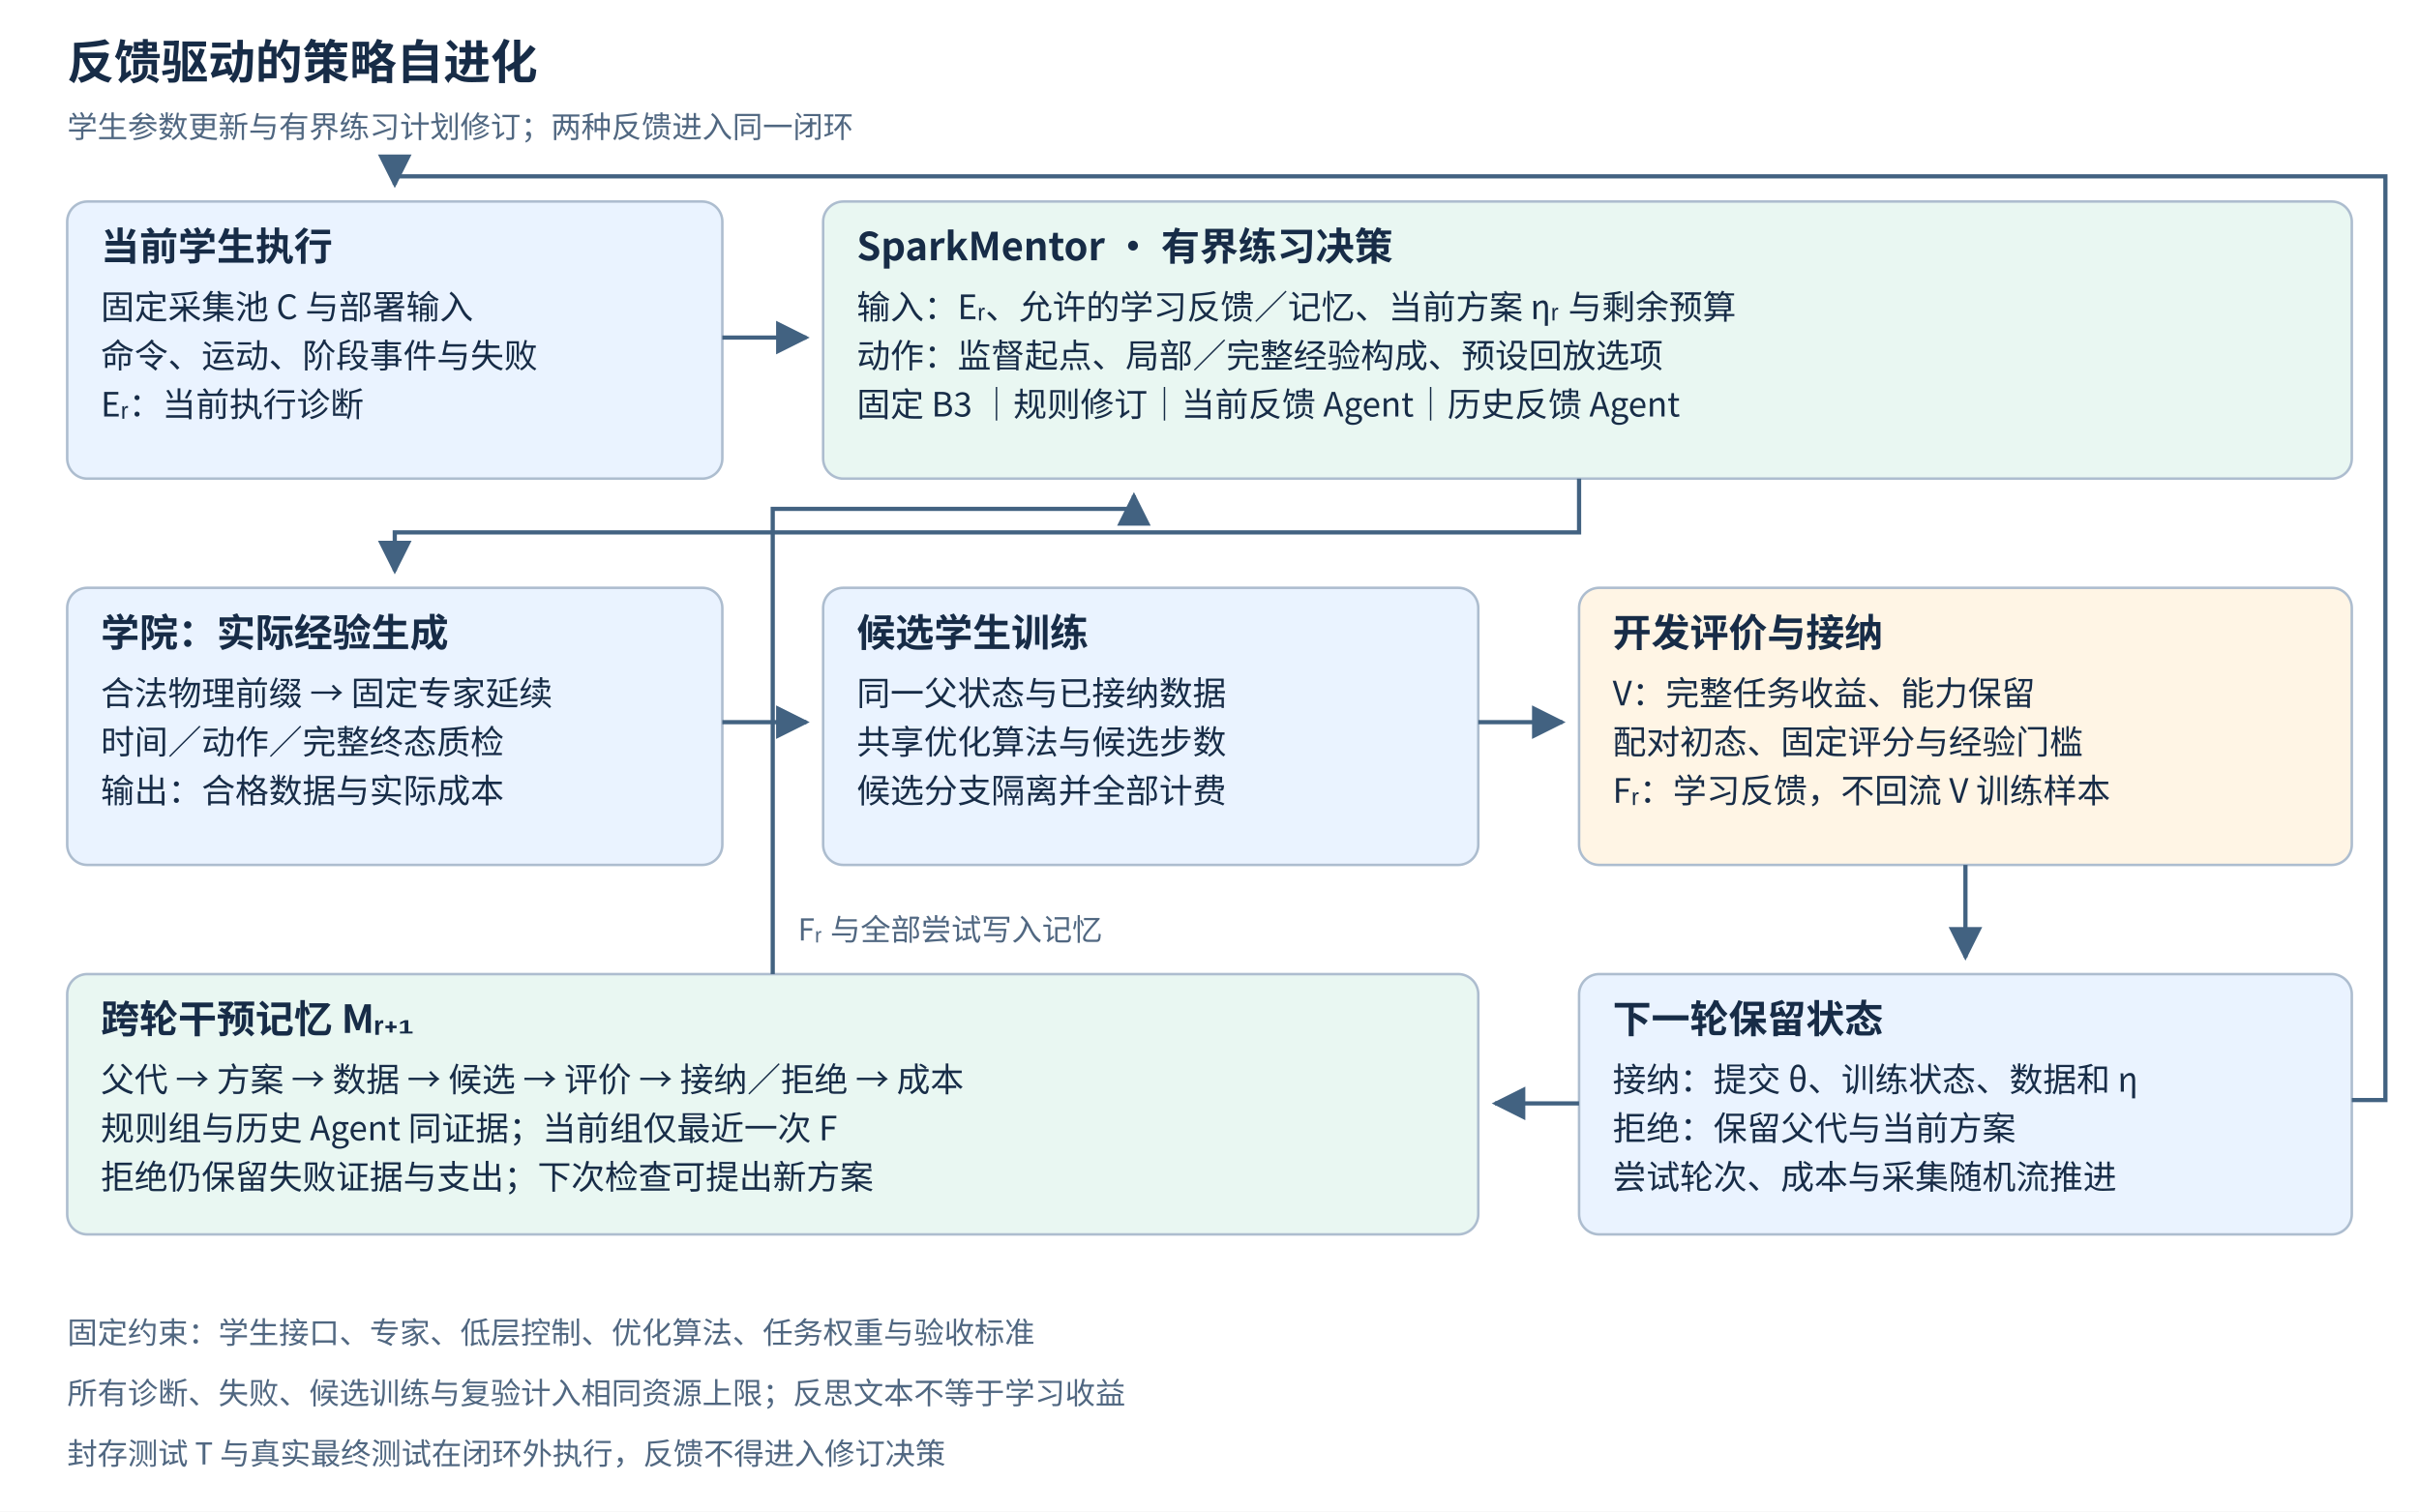
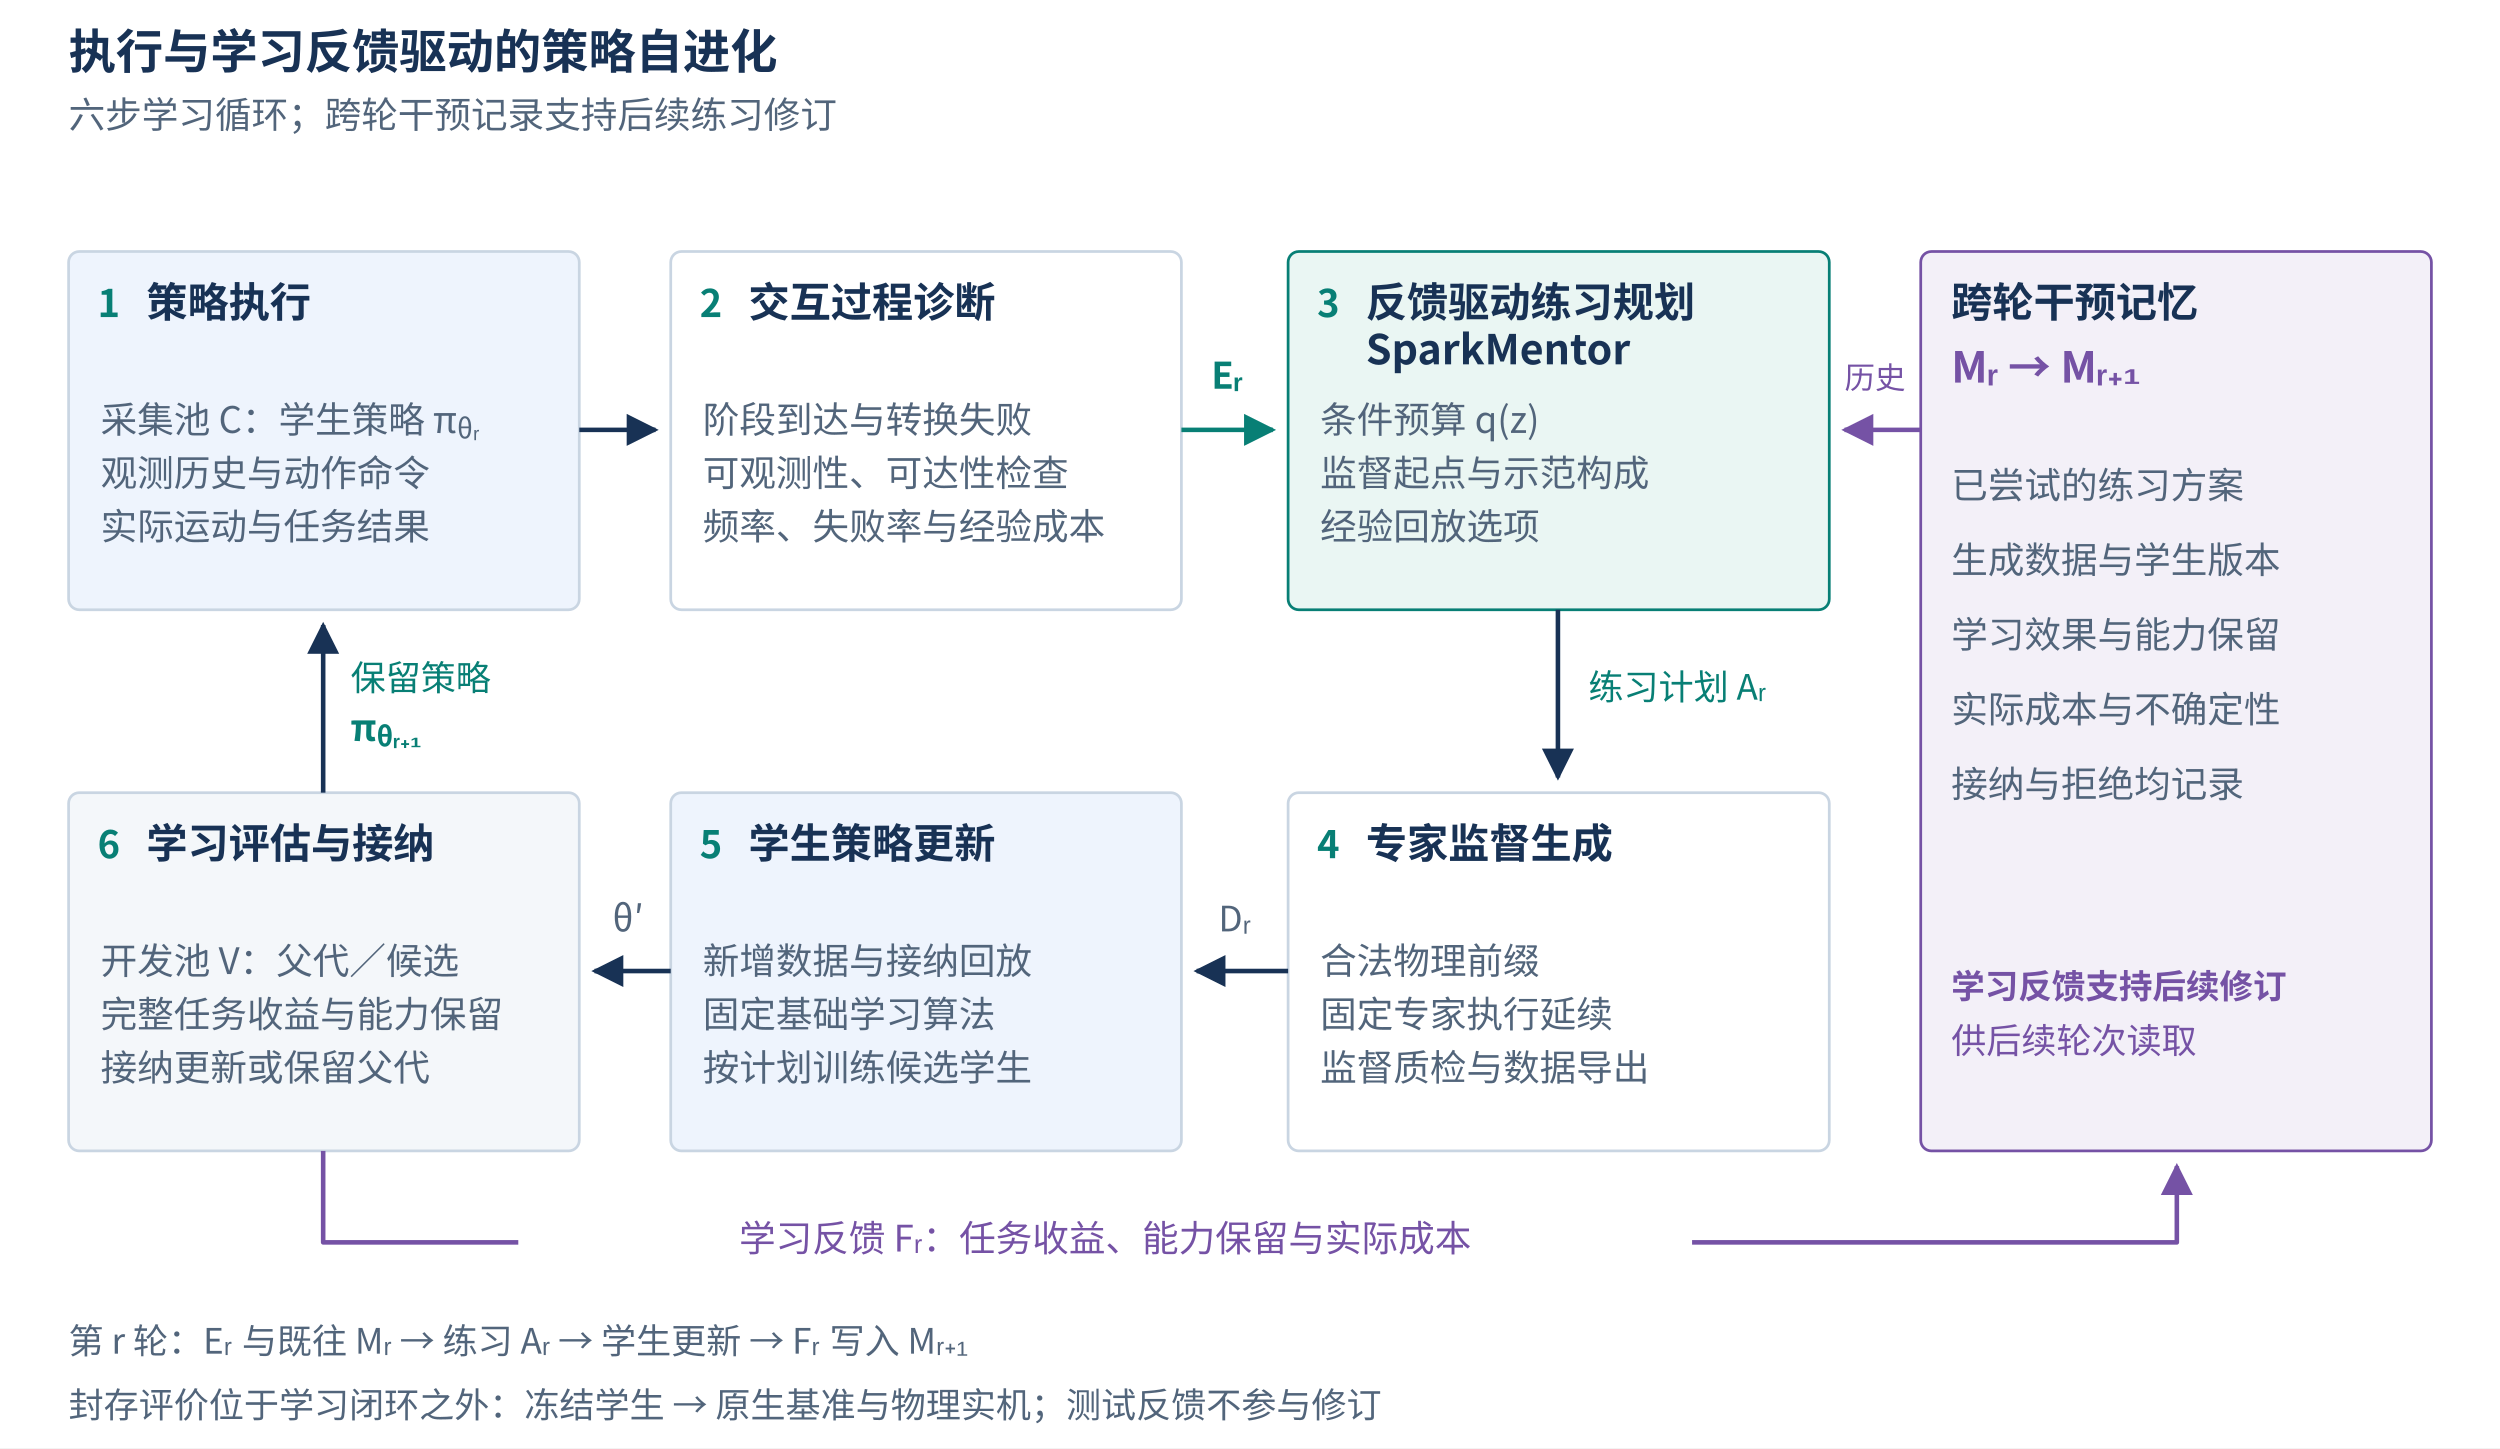
- <svg xmlns="http://www.w3.org/2000/svg" width="1440" height="900" viewBox="0 0 1440 900" role="img">
+ <svg xmlns="http://www.w3.org/2000/svg" width="1640" height="950" viewBox="0 0 1640 950" role="img" aria-labelledby="title desc">
  <defs>
-     <marker id="arrow" viewBox="0 0 10 10" refX="9" refY="5" markerWidth="8" markerHeight="8" orient="auto-start-reverse">
-       <path d="M0 0L10 5L0 10Z" fill="#426281" />
+     <marker id="arrow-main" viewBox="0 0 10 10" refX="9" refY="5" markerWidth="7" markerHeight="7" orient="auto">
+       <path d="M0 0 L10 5 L0 10 Z" fill="#183255" />
+     </marker>
+     <marker id="arrow-exec" viewBox="0 0 10 10" refX="9" refY="5" markerWidth="7" markerHeight="7" orient="auto">
+       <path d="M0 0 L10 5 L0 10 Z" fill="#087f75" />
+     </marker>
+     <marker id="arrow-memory" viewBox="0 0 10 10" refX="9" refY="5" markerWidth="7" markerHeight="7" orient="auto">
+       <path d="M0 0 L10 5 L0 10 Z" fill="#7552a5" />
    </marker>
  </defs>
-   <rect width="1440" height="900" fill="white" />
-   <style>text{font-family:"Microsoft YaHei","Noto Sans CJK SC",Arial,sans-serif;fill:#172c47}.title{font-size:28px;font-weight:700}.head{font-size:23px;font-weight:650}.body{font-size:20px}.small{font-size:18px;fill:#506781}</style>
-   <text x="40" y="47" class="title" text-anchor="start">反馈驱动的策略自进化</text>
-   <text x="40" y="82" class="small" text-anchor="start">学生参数更新与有界练习计划修订；两种反馈进入同一闭环</text>
-   <rect x="40" y="120" width="390" height="165" rx="12" fill="#eaf3ff" stroke="#adbdcf" stroke-width="1.5" />
-   <text x="60" y="155" class="head" text-anchor="start">当前学生执行</text>
-   <text x="60" y="190" class="body" text-anchor="start">固定采集池 C 与部署输入</text>
-   <text x="60" y="219" class="body" text-anchor="start">命令、运动、阶段事件与失败</text>
-   <text x="60" y="248" class="body" text-anchor="start">Eᵣ：当前执行诊断</text>
-   <rect x="490" y="120" width="910" height="165" rx="12" fill="#e9f7f2" stroke="#adbdcf" stroke-width="1.5" />
-   <text x="510" y="155" class="head" text-anchor="start">SparkMentor · 有界练习决策</text>
-   <text x="510" y="190" class="body" text-anchor="start">输入：Eᵣ、允许的学习反馈／记忆、当前方案 ηᵣ 与剩余预算</text>
-   <text x="510" y="219" class="body" text-anchor="start">动作：监督起点、局部／完整经验构成、预设回放选项</text>
-   <text x="510" y="248" class="body" text-anchor="start">固定 B3 ｜规则修订｜当前反馈 Agent｜历史反馈 Agent</text>
-   <polyline points="430,201 480,201" fill="none" stroke="#426281" stroke-width="2.5" marker-end="url(#arrow)" />
-   <rect x="40" y="350" width="390" height="165" rx="12" fill="#eaf3ff" stroke="#adbdcf" stroke-width="1.5" />
-   <text x="60" y="385" class="head" text-anchor="start">学院：实际经验生成</text>
-   <text x="60" y="420" class="body" text-anchor="start">合法物理前缀 → 固定专家延续</text>
-   <text x="60" y="449" class="body" text-anchor="start">时间／动作／完整终态质检</text>
-   <text x="60" y="478" class="body" text-anchor="start">输出：合格数据与实际成本</text>
-   <rect x="490" y="350" width="390" height="165" rx="12" fill="#eaf3ff" stroke="#adbdcf" stroke-width="1.5" />
-   <text x="510" y="385" class="head" text-anchor="start">候选学生训练</text>
-   <text x="510" y="420" class="body" text-anchor="start">同一父状态与已接纳数据</text>
-   <text x="510" y="449" class="body" text-anchor="start">共享优化算法与候选步数</text>
-   <text x="510" y="478" class="body" text-anchor="start">候选分支隔离并全部计费</text>
-   <rect x="940" y="350" width="460" height="165" rx="12" fill="#fff5e5" stroke="#adbdcf" stroke-width="1.5" />
-   <text x="960" y="385" class="head" text-anchor="start">开发评价与接纳</text>
-   <text x="960" y="420" class="body" text-anchor="start">V：完整任务收益、能力保留</text>
-   <text x="960" y="449" class="body" text-anchor="start">配对初态、固定评分与经验门槛</text>
-   <text x="960" y="478" class="body" text-anchor="start">Fᵣ：学习反馈，不回流 V 训练样本</text>
-   <polyline points="940,285 940,317 235,317 235,340" fill="none" stroke="#426281" stroke-width="2.5" marker-end="url(#arrow)" />
-   <polyline points="430,430 480,430" fill="none" stroke="#426281" stroke-width="2.5" marker-end="url(#arrow)" />
-   <polyline points="880,430 930,430" fill="none" stroke="#426281" stroke-width="2.5" marker-end="url(#arrow)" />
-   <rect x="40" y="580" width="840" height="155" rx="12" fill="#e9f7f2" stroke="#adbdcf" stroke-width="1.5" />
-   <text x="60" y="615" class="head" text-anchor="start">跨轮干预记忆 Mᵣ₊₁</text>
-   <text x="60" y="650" class="body" text-anchor="start">父代 → 方案 → 数据 → 候选 → 评价 → 接纳／拒绝 → 成本</text>
-   <text x="60" y="679" class="body" text-anchor="start">规则组与历史 Agent 同证据；当前组仅最近一次 F</text>
-   <text x="60" y="708" class="body" text-anchor="start">拒绝仍保留失败证据与支出；下次检查可提出新方案</text>
-   <rect x="940" y="580" width="460" height="155" rx="12" fill="#eaf3ff" stroke="#adbdcf" stroke-width="1.5" />
-   <text x="960" y="615" class="head" text-anchor="start">下一轮保留状态</text>
-   <text x="960" y="650" class="body" text-anchor="start">接纳：提交 θ、训练状态、数据和 η</text>
-   <text x="960" y="679" class="body" text-anchor="start">拒绝：保留父代与当前方案</text>
-   <text x="960" y="708" class="body" text-anchor="start">尝试轮次、成本与采集随机流推进</text>
-   <polyline points="1170,515 1170,570" fill="none" stroke="#426281" stroke-width="2.5" marker-end="url(#arrow)" />
-   <polyline points="940,657 890,657" fill="none" stroke="#426281" stroke-width="2.5" marker-end="url(#arrow)" />
-   <polyline points="460,580 460,303 675,303 675,295" fill="none" stroke="#426281" stroke-width="2.5" marker-end="url(#arrow)" />
-   <text x="475" y="560" class="small" text-anchor="start">Fᵣ 与全部尝试写入记忆</text>
-   <polyline points="1400,655 1420,655 1420,105 235,105 235,110" fill="none" stroke="#426281" stroke-width="2.5" marker-end="url(#arrow)" />
-   <text x="40" y="800" class="small" text-anchor="start">固定约束：学生接口、专家、低层控制、优化算法、任务权重与验收标准</text>
-   <text x="40" y="836" class="small" text-anchor="start">所有诊断、失败、候选训练与复验计入相同资源上限；反思文本不等于学习收益</text>
-   <text x="40" y="872" class="small" text-anchor="start">封存测试 T 与真实最终测试在闭环外执行，反馈不得进入修订决策</text>
+   <rect width="1640" height="950" fill="white" />
+   <g font-family="Microsoft YaHei,Noto Sans CJK SC,Arial,sans-serif" fill="#183255">
+     <text x="45" y="45" font-size="31" font-weight="700" fill="#183255" text-anchor="start">执行与学习反馈驱动的策略自进化</text>
+     <text x="45" y="84" font-size="24" font-weight="400" fill="#52657b" text-anchor="start">六步学习循环；跨轮干预记录支持后续练习修订</text>
+     <rect x="45" y="165" width="335" height="235" rx="7" fill="#eef4fd" stroke="#c9d5e2" stroke-width="1.8" />
+     <text x="64" y="208" font-size="25" font-weight="700" fill="#087f75" text-anchor="start">1</text>
+     <text x="96" y="208" font-size="27" font-weight="650" fill="#183255" text-anchor="start">策略执行</text>
+     <text x="66" y="284" font-size="24" font-weight="400" fill="#52657b" text-anchor="start">采集池 C：学生策略 π<tspan baseline-shift="sub" font-size="75%">θᵣ</tspan>
+     </text>
+     <text x="66" y="319" font-size="24" font-weight="400" fill="#52657b" text-anchor="start">观测历史与动作命令</text>
+     <text x="66" y="354" font-size="24" font-weight="400" fill="#52657b" text-anchor="start">实际运动与任务结果</text>
+     <rect x="440" y="165" width="335" height="235" rx="7" fill="white" stroke="#c9d5e2" stroke-width="1.8" />
+     <text x="459" y="208" font-size="25" font-weight="700" fill="#087f75" text-anchor="start">2</text>
+     <text x="491" y="208" font-size="27" font-weight="650" fill="#183255" text-anchor="start">交互过程诊断</text>
+     <text x="461" y="284" font-size="24" font-weight="400" fill="#52657b" text-anchor="start">阶段到达与转换失败</text>
+     <text x="461" y="319" font-size="24" font-weight="400" fill="#52657b" text-anchor="start">可观测性、可达性检查</text>
+     <text x="461" y="354" font-size="24" font-weight="400" fill="#52657b" text-anchor="start">频率、失败率与经验成本</text>
+     <rect x="845" y="165" width="355" height="235" rx="7" fill="#eaf6f3" stroke="#087f75" stroke-width="1.8" />
+     <text x="864" y="208" font-size="25" font-weight="700" fill="#087f75" text-anchor="start">3</text>
+     <text x="896" y="208" font-size="27" font-weight="650" fill="#183255" text-anchor="start">反馈驱动练习规划</text>
+     <text x="896" y="239" font-size="27" font-weight="650" fill="#183255" text-anchor="start">SparkMentor</text>
+     <text x="866" y="284" font-size="24" font-weight="400" fill="#52657b" text-anchor="start">条件预算 q(z)</text>
+     <text x="866" y="319" font-size="24" font-weight="400" fill="#52657b" text-anchor="start">监督起点与示范构成</text>
+     <text x="866" y="354" font-size="24" font-weight="400" fill="#52657b" text-anchor="start">经验回放选项</text>
+     <rect x="845" y="520" width="355" height="235" rx="7" fill="white" stroke="#c9d5e2" stroke-width="1.8" />
+     <text x="864" y="563" font-size="25" font-weight="700" fill="#087f75" text-anchor="start">4</text>
+     <text x="896" y="563" font-size="27" font-weight="650" fill="#183255" text-anchor="start">专家监督生成</text>
+     <text x="866" y="639" font-size="24" font-weight="400" fill="#52657b" text-anchor="start">合法物理前缀</text>
+     <text x="866" y="674" font-size="24" font-weight="400" fill="#52657b" text-anchor="start">固定专家执行延续</text>
+     <text x="866" y="709" font-size="24" font-weight="400" fill="#52657b" text-anchor="start">监督质检与数据导出</text>
+     <rect x="440" y="520" width="335" height="235" rx="7" fill="#eef4fd" stroke="#c9d5e2" stroke-width="1.8" />
+     <text x="459" y="563" font-size="25" font-weight="700" fill="#087f75" text-anchor="start">5</text>
+     <text x="491" y="563" font-size="27" font-weight="650" fill="#183255" text-anchor="start">学生策略更新</text>
+     <text x="461" y="639" font-size="24" font-weight="400" fill="#52657b" text-anchor="start">新增数据与接纳回放</text>
+     <text x="461" y="674" font-size="24" font-weight="400" fill="#52657b" text-anchor="start">固定基础学习算法</text>
+     <text x="461" y="709" font-size="24" font-weight="400" fill="#52657b" text-anchor="start">按计划训练候选学生</text>
+     <rect x="45" y="520" width="335" height="235" rx="7" fill="#f4f7fa" stroke="#c9d5e2" stroke-width="1.8" />
+     <text x="64" y="563" font-size="25" font-weight="700" fill="#087f75" text-anchor="start">6</text>
+     <text x="96" y="563" font-size="27" font-weight="650" fill="#183255" text-anchor="start">学习评估与接纳</text>
+     <text x="66" y="639" font-size="24" font-weight="400" fill="#52657b" text-anchor="start">开发池 V：父代／候选</text>
+     <text x="66" y="674" font-size="24" font-weight="400" fill="#52657b" text-anchor="start">完整任务收益与能力保留</text>
+     <text x="66" y="709" font-size="24" font-weight="400" fill="#52657b" text-anchor="start">接纳更新或保留父代</text>
+     <path d="M380 282 H430" fill="none" stroke="#183255" stroke-width="3" stroke-linejoin="round" marker-end="url(#arrow-main)" />
+     <path d="M775 282 H835" fill="none" stroke="#087f75" stroke-width="3" stroke-linejoin="round" marker-end="url(#arrow-exec)" />
+     <text x="805" y="255" font-size="24" font-weight="600" fill="#087f75" text-anchor="middle">Eᵣ</text>
+     <path d="M1022 400 V510" fill="none" stroke="#183255" stroke-width="3" stroke-linejoin="round" marker-end="url(#arrow-main)" />
+     <text x="1042" y="459" font-size="23" font-weight="400" fill="#087f75" text-anchor="start">练习计划 Aᵣ</text>
+     <path d="M845 637 H785" fill="none" stroke="#183255" stroke-width="3" stroke-linejoin="round" marker-end="url(#arrow-main)" />
+     <text x="810" y="611" font-size="23" font-weight="400" fill="#52657b" text-anchor="middle">Dᵣ</text>
+     <path d="M440 637 H390" fill="none" stroke="#183255" stroke-width="3" stroke-linejoin="round" marker-end="url(#arrow-main)" />
+     <text x="412" y="611" font-size="24" font-weight="400" fill="#52657b" text-anchor="middle">θ′</text>
+     <path d="M212 520 V410" fill="none" stroke="#183255" stroke-width="3" stroke-linejoin="round" marker-end="url(#arrow-main)" />
+     <text x="230" y="453" font-size="23" font-weight="400" fill="#087f75" text-anchor="start">保留策略</text>
+     <text x="230" y="486" font-size="24" font-weight="600" fill="#087f75" text-anchor="start">π<tspan baseline-shift="sub" font-size="75%">θᵣ₊₁</tspan>
+     </text>
+     <rect x="1260" y="165" width="335" height="590" rx="7" fill="#f3f0f8" stroke="#7552a5" stroke-width="1.8" />
+     <text x="1280" y="208" font-size="27" font-weight="650" fill="#183255" text-anchor="start">跨轮干预记忆</text>
+     <text x="1280" y="251" font-size="28" font-weight="600" fill="#7552a5" text-anchor="start">Mᵣ → Mᵣ₊₁</text>
+     <text x="1280" y="327" font-size="24" font-weight="400" fill="#52657b" text-anchor="start">已尝试的练习方案</text>
+     <text x="1280" y="376" font-size="24" font-weight="400" fill="#52657b" text-anchor="start">生成数据与学生版本</text>
+     <text x="1280" y="425" font-size="24" font-weight="400" fill="#52657b" text-anchor="start">学习效果与能力保留</text>
+     <text x="1280" y="474" font-size="24" font-weight="400" fill="#52657b" text-anchor="start">实际成本与不确定性</text>
+     <text x="1280" y="523" font-size="24" font-weight="400" fill="#52657b" text-anchor="start">接纳与拒绝均记录</text>
+     <text x="1280" y="655" font-size="22" font-weight="600" fill="#7552a5" text-anchor="start">学习反馈支持后续修订</text>
+     <text x="1280" y="691" font-size="23" font-weight="400" fill="#7552a5" text-anchor="start">供后续轮次读取</text>
+     <path d="M1260 282 H1210" fill="none" stroke="#7552a5" stroke-width="3" stroke-linejoin="round" marker-end="url(#arrow-memory)" />
+     <text x="1230" y="255" font-size="20" font-weight="400" fill="#7552a5" text-anchor="middle">历史</text>
+     <path d="M212 755 V815 H1428 V765" fill="none" stroke="#7552a5" stroke-width="3" stroke-linejoin="round" marker-end="url(#arrow-memory)" />
+     <rect x="340" y="790" width="770" height="45" fill="white" />
+     <text x="725" y="821" font-size="24" font-weight="500" fill="#7552a5" text-anchor="middle">学习反馈 Fᵣ：任务收益、能力保留与实际成本</text>
+     <text x="45" y="888" font-size="23" font-weight="400" fill="#52657b" text-anchor="start">第 r 轮：Eᵣ 与既往 Mᵣ → 练习 Aᵣ → 学生更新 → Fᵣ 写入 Mᵣ₊₁</text>
+     <text x="45" y="930" font-size="23" font-weight="400" fill="#52657b" text-anchor="start">封存评价位于学习闭环之外：冻结学生 → 原生基准与物理实机；测试反馈不参与修订</text>
+   </g>
</svg>
